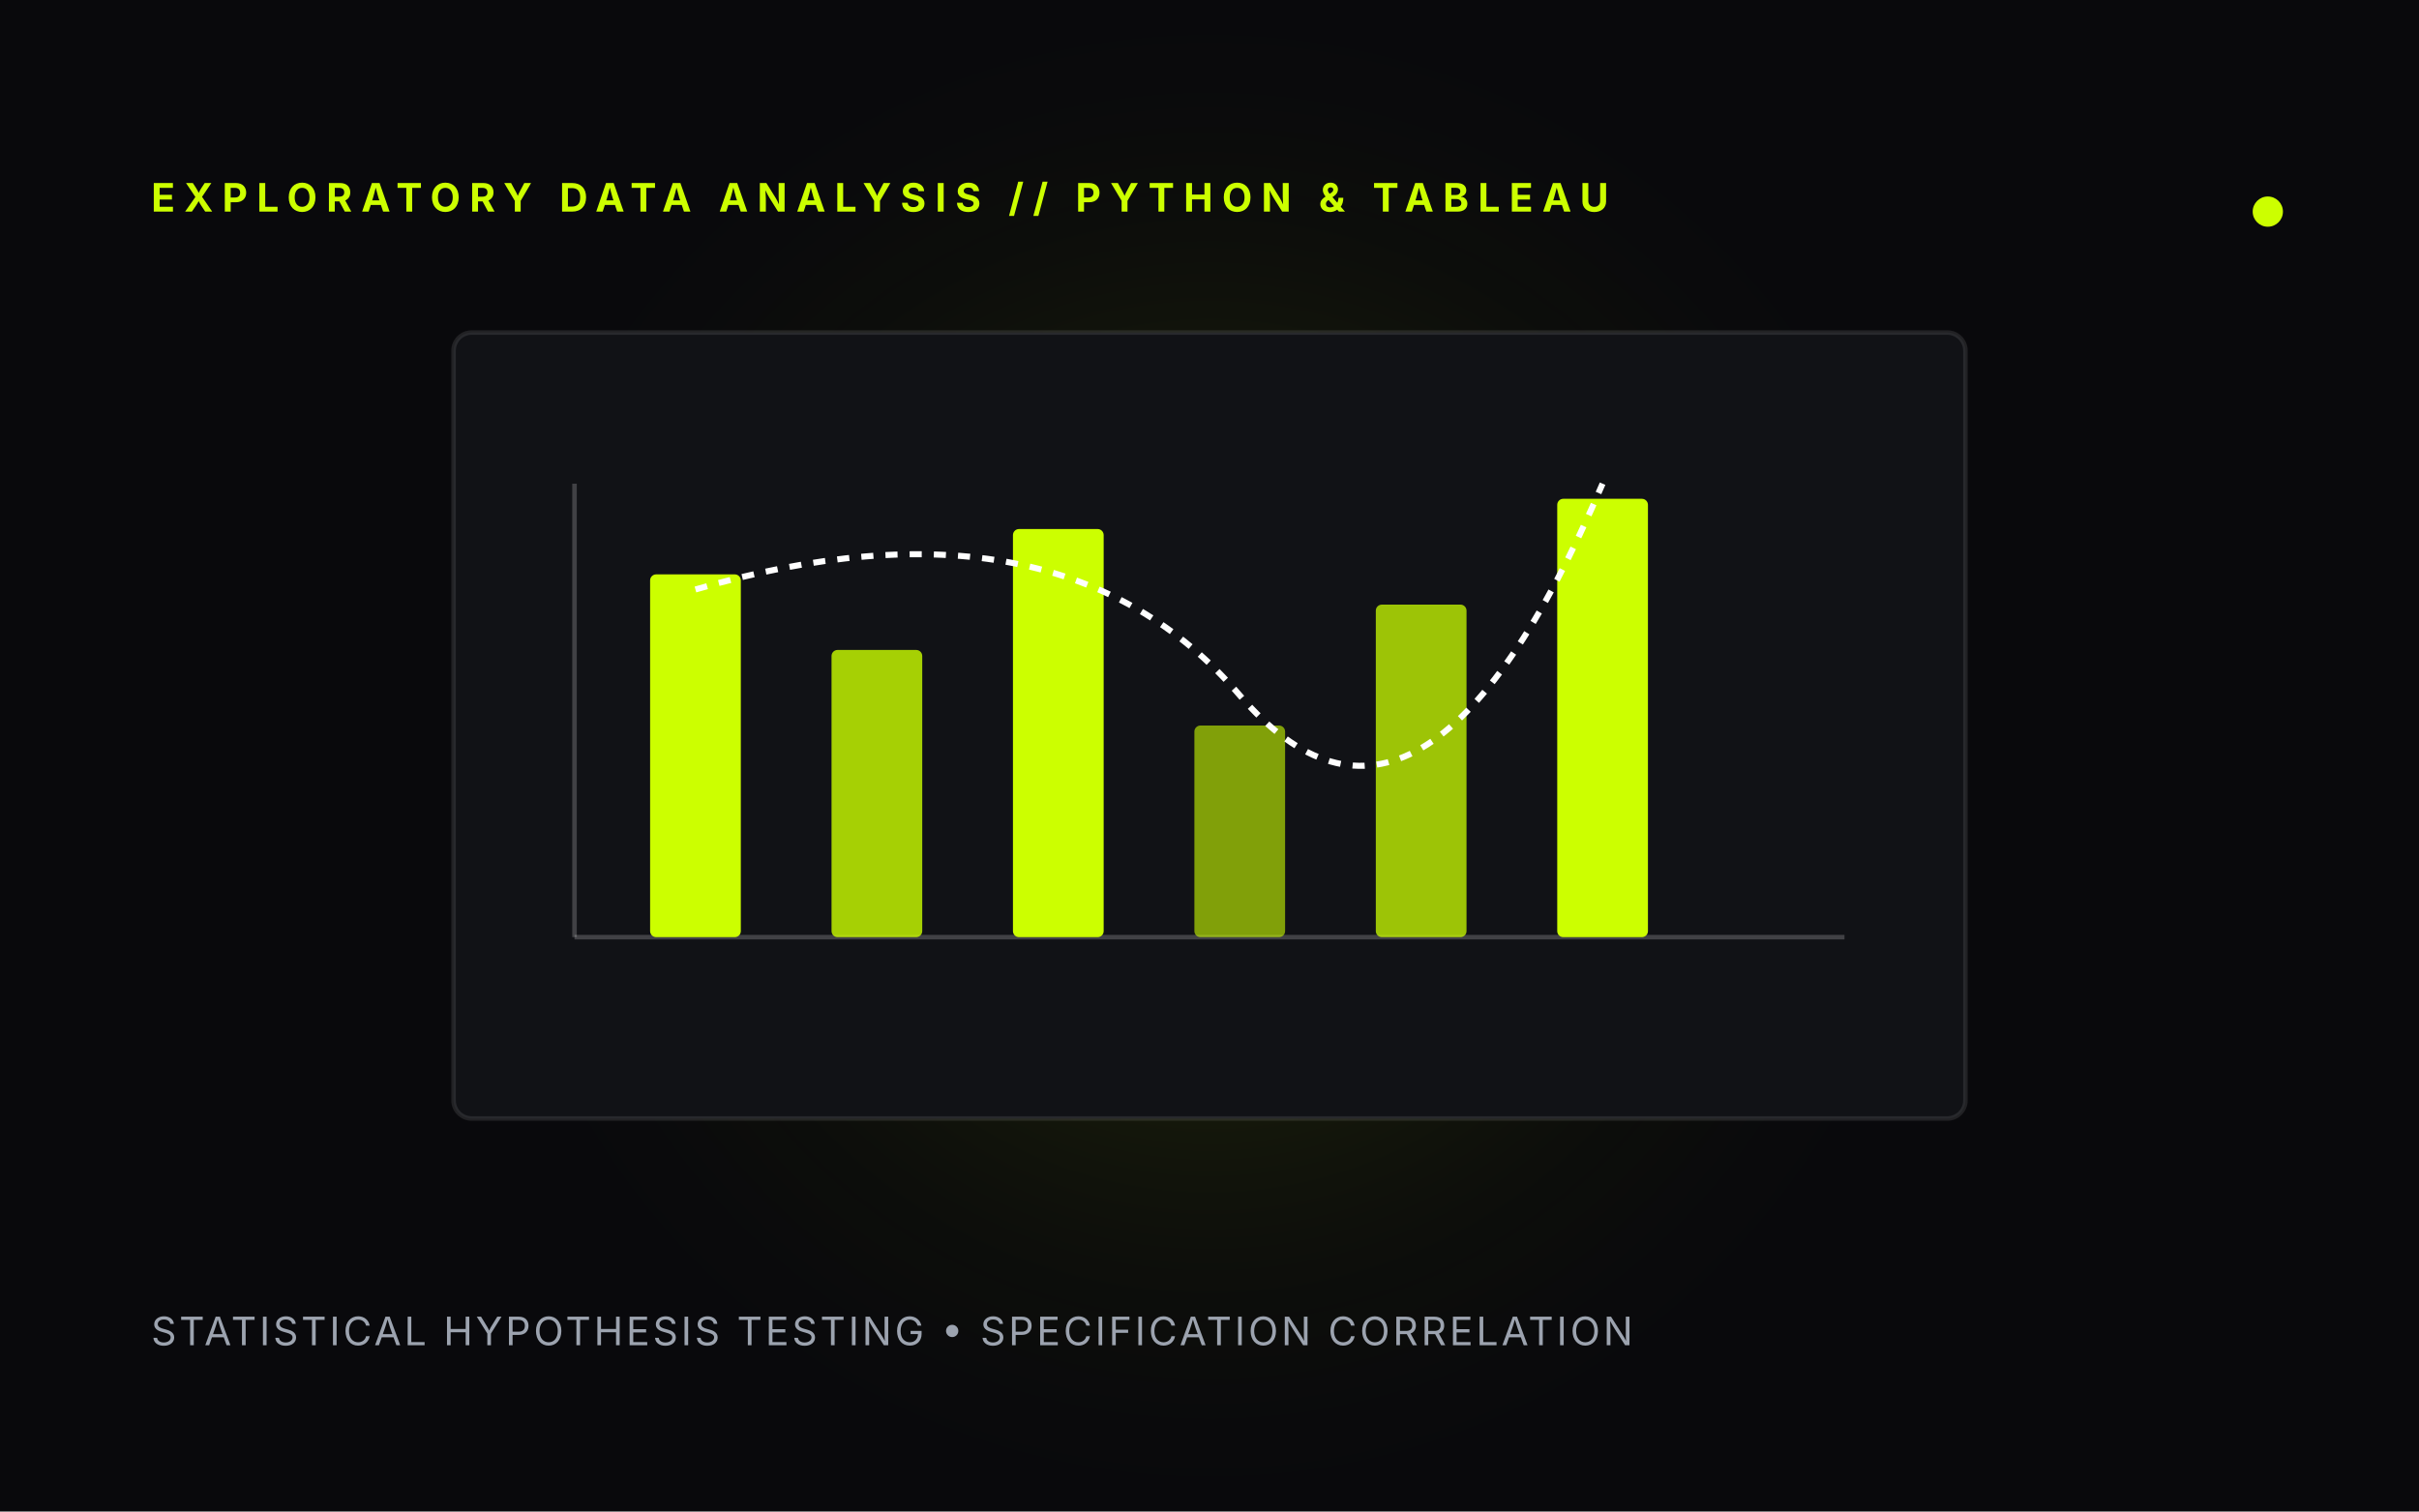
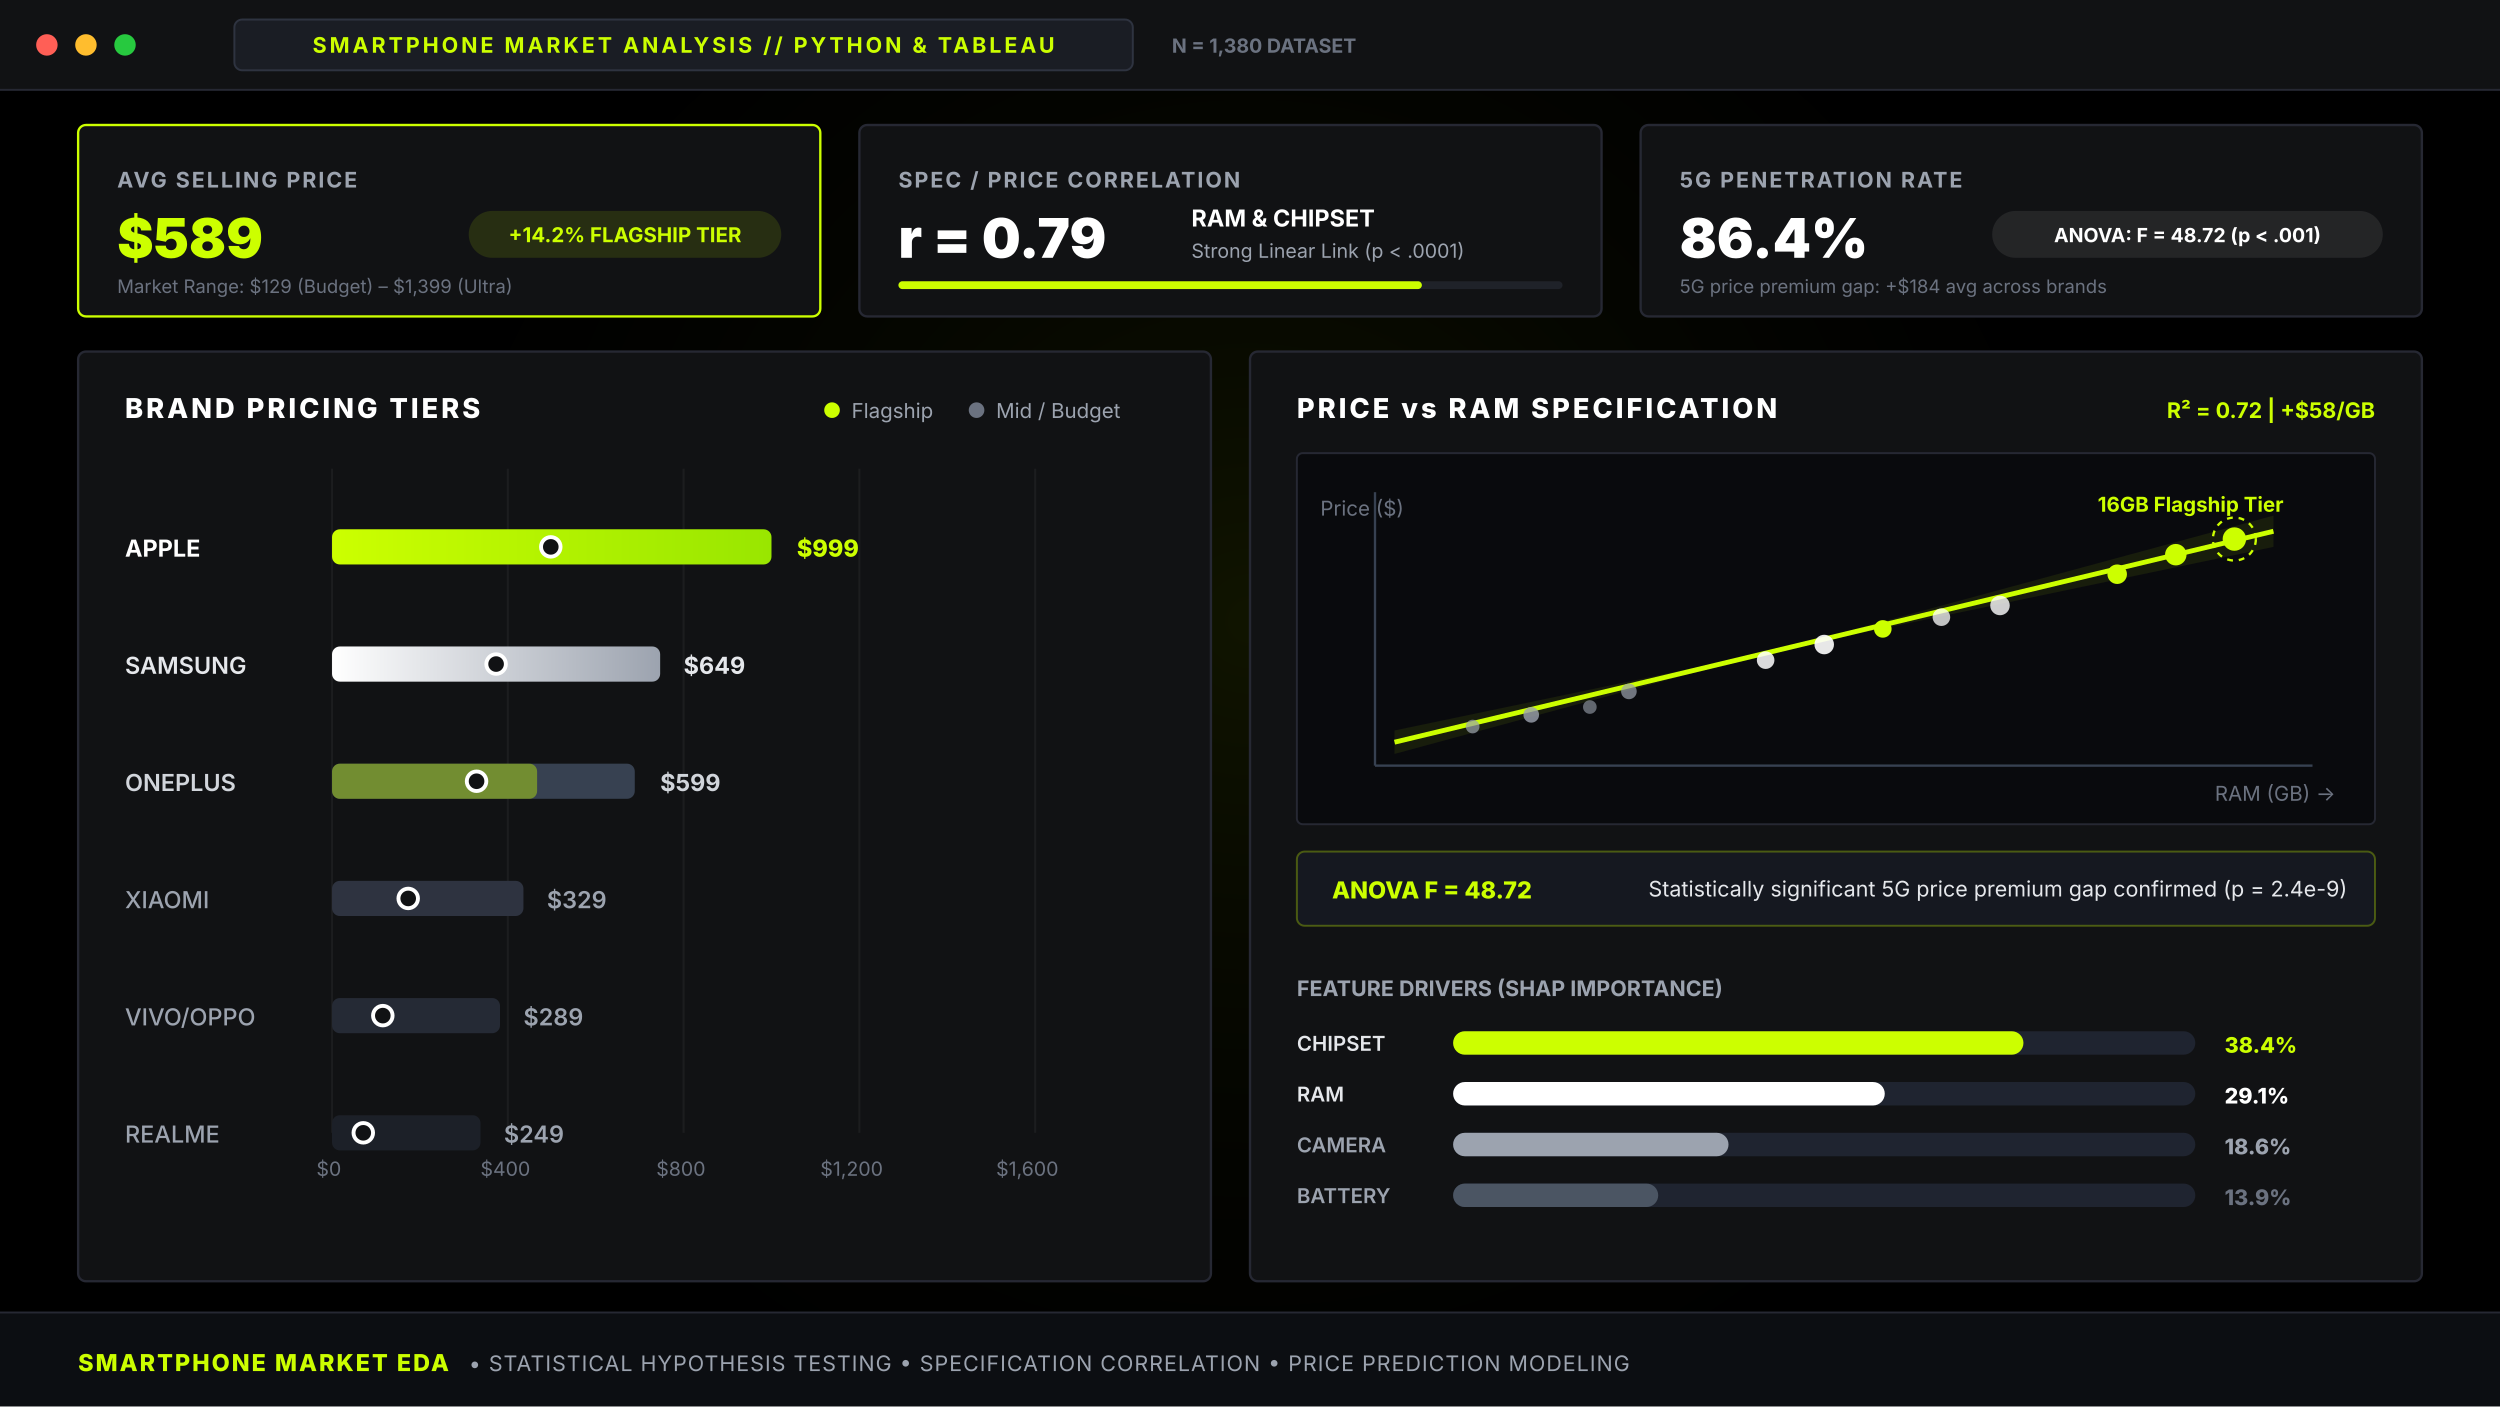
- <svg xmlns="http://www.w3.org/2000/svg" viewBox="0 0 800 500" width="100%" height="100%">
+ <svg xmlns="http://www.w3.org/2000/svg" viewBox="0 0 1280 720" width="100%" height="100%">
  <defs>
-     <radialGradient id="edaGlow" cx="50%" cy="50%" r="55%">
-       <stop offset="0%" stop-color="#CCFF00" stop-opacity="0.2" />
-       <stop offset="100%" stop-color="#050505" stop-opacity="0" />
+     <radialGradient id="edaGlow" cx="50%" cy="45%" r="60%">
+       <stop offset="0%" stop-color="#CCFF00" stop-opacity="0.08" />
+       <stop offset="100%" stop-color="#000000" stop-opacity="0" />
    </radialGradient>
+     <linearGradient id="appleBar" x1="0%" y1="0%" x2="100%" y2="0%">
+       <stop offset="0%" stop-color="#CCFF00" />
+       <stop offset="100%" stop-color="#99E600" />
+     </linearGradient>
+     <linearGradient id="samsungBar" x1="0%" y1="0%" x2="100%" y2="0%">
+       <stop offset="0%" stop-color="#FFFFFF" />
+       <stop offset="100%" stop-color="#9CA3AF" />
+     </linearGradient>
  </defs>
-   <rect width="800" height="500" fill="#09090C" />
-   <circle cx="400" cy="250" r="240" fill="url(#edaGlow)" />
-   <rect x="150" y="110" width="500" height="260" rx="6" fill="#111216" stroke="#ffffff" stroke-opacity="0.1" stroke-width="1.5" />
-   <g transform="translate(190, 310)">
-     <line x1="0" y1="0" x2="420" y2="0" stroke="#ffffff" stroke-opacity="0.2" stroke-width="1.5" />
-     <line x1="0" y1="0" x2="0" y2="-150" stroke="#ffffff" stroke-opacity="0.2" stroke-width="1.5" />
-     <rect x="25" y="-120" width="30" height="120" fill="#CCFF00" rx="2" />
-     <rect x="85" y="-95" width="30" height="95" fill="#CCFF00" fill-opacity="0.8" rx="2" />
-     <rect x="145" y="-135" width="30" height="135" fill="#CCFF00" rx="2" />
-     <rect x="205" y="-70" width="30" height="70" fill="#CCFF00" fill-opacity="0.6" rx="2" />
-     <rect x="265" y="-110" width="30" height="110" fill="#CCFF00" fill-opacity="0.75" rx="2" />
-     <rect x="325" y="-145" width="30" height="145" fill="#CCFF00" rx="2" />
-     <path d="M40 -115 Q 160 -150 220 -80 T 340 -150" fill="none" stroke="#FFFFFF" stroke-width="2" stroke-dasharray="4 4" />
+   <rect width="1280" height="720" fill="#000000" />
+   <circle cx="640" cy="360" r="420" fill="url(#edaGlow)" />
+   <rect width="1280" height="46" fill="#111214" />
+   <line x1="0" y1="46" x2="1280" y2="46" stroke="#262833" stroke-width="1" />
+   <circle cx="24" cy="23" r="5.5" fill="#FF5F56" />
+   <circle cx="44" cy="23" r="5.5" fill="#FFBD2E" />
+   <circle cx="64" cy="23" r="5.5" fill="#27C93F" />
+   <rect x="120" y="10" width="460" height="26" rx="4" fill="#1A1D24" stroke="#2E3340" stroke-width="1" />
+   <text x="350" y="27" text-anchor="middle" fill="#CCFF00" font-family="'Inter', sans-serif" font-size="11" font-weight="700" letter-spacing="1.5">SMARTPHONE MARKET ANALYSIS // PYTHON &amp; TABLEAU</text>
+   <text x="600" y="27" fill="#6B7280" font-family="'Inter', monospace" font-size="10" font-weight="700">N = 1,380 DATASET</text>
+   <g transform="translate(40, 64)">
+     <rect width="380" height="98" rx="4" fill="#111214" stroke="#CCFF00" stroke-width="1.2" />
+     <text x="20" y="32" fill="#9CA3AF" font-family="'Inter', sans-serif" font-size="11" font-weight="700" letter-spacing="1">AVG SELLING PRICE</text>
+     <text x="20" y="68" fill="#CCFF00" font-family="'Inter', sans-serif" font-size="28" font-weight="900">$589</text>
+     <rect x="200" y="44" width="160" height="24" rx="12" fill="#CCFF00" fill-opacity="0.12" />
+     <text x="280" y="60" text-anchor="middle" fill="#CCFF00" font-family="'Inter', sans-serif" font-size="10.5" font-weight="700">+14.2% FLAGSHIP TIER</text>
+     <text x="20" y="86" fill="#6B7280" font-family="'Inter', sans-serif" font-size="9.5">Market Range: $129 (Budget) – $1,399 (Ultra)</text>
  </g>
-   <text x="50" y="70" fill="#CCFF00" font-family="'Inter', sans-serif" font-size="13" font-weight="700" letter-spacing="3">EXPLORATORY DATA ANALYSIS // PYTHON &amp; TABLEAU</text>
-   <text x="50" y="445" fill="#9CA3AF" font-family="'Inter', sans-serif" font-size="13" letter-spacing="1">STATISTICAL HYPOTHESIS TESTING • SPECIFICATION CORRELATION</text>
-   <circle cx="750" cy="70" r="5" fill="#CCFF00" />
+   <g transform="translate(440, 64)">
+     <rect width="380" height="98" rx="4" fill="#111214" stroke="#262833" stroke-width="1.2" />
+     <text x="20" y="32" fill="#9CA3AF" font-family="'Inter', sans-serif" font-size="11" font-weight="700" letter-spacing="1">SPEC / PRICE CORRELATION</text>
+     <text x="20" y="68" fill="#FFFFFF" font-family="'Inter', sans-serif" font-size="28" font-weight="900">r = 0.79</text>
+     <text x="170" y="52" fill="#FFFFFF" font-family="'Inter', sans-serif" font-size="12" font-weight="700">RAM &amp; CHIPSET</text>
+     <text x="170" y="68" fill="#9CA3AF" font-family="'Inter', sans-serif" font-size="10">Strong Linear Link (p &lt; .0001)</text>
+     <rect x="20" y="80" width="340" height="4" rx="2" fill="#1F2229" />
+     <rect x="20" y="80" width="268" height="4" rx="2" fill="#CCFF00" />
+   </g>
+   <g transform="translate(840, 64)">
+     <rect width="400" height="98" rx="4" fill="#111214" stroke="#262833" stroke-width="1.2" />
+     <text x="20" y="32" fill="#9CA3AF" font-family="'Inter', sans-serif" font-size="11" font-weight="700" letter-spacing="1">5G PENETRATION RATE</text>
+     <text x="20" y="68" fill="#FFFFFF" font-family="'Inter', sans-serif" font-size="28" font-weight="900">86.4%</text>
+     <rect x="180" y="44" width="200" height="24" rx="12" fill="#FFFFFF" fill-opacity="0.08" />
+     <text x="280" y="60" text-anchor="middle" fill="#FFFFFF" font-family="'Inter', sans-serif" font-size="10" font-weight="700">ANOVA: F = 48.72 (p &lt; .001)</text>
+     <text x="20" y="86" fill="#6B7280" font-family="'Inter', sans-serif" font-size="9.5">5G price premium gap: +$184 avg across brands</text>
+   </g>
+   <g transform="translate(40, 180)">
+     <rect width="580" height="476" rx="4" fill="#111214" stroke="#262833" stroke-width="1.2" />
+     <text x="24" y="34" fill="#FFFFFF" font-family="'Inter', sans-serif" font-size="14" font-weight="800" letter-spacing="1.5">BRAND PRICING TIERS</text>
+     <g transform="translate(380, 22)">
+       <circle cx="6" cy="8" r="4" fill="#CCFF00" />
+       <text x="16" y="12" fill="#9CA3AF" font-family="'Inter', sans-serif" font-size="10.5">Flagship</text>
+       <circle cx="80" cy="8" r="4" fill="#6B7280" />
+       <text x="90" y="12" fill="#9CA3AF" font-family="'Inter', sans-serif" font-size="10.5">Mid / Budget</text>
+     </g>
+     <g stroke="#ffffff" stroke-opacity="0.05" stroke-width="1" transform="translate(130, 60)">
+       <line x1="0" y1="0" x2="0" y2="340" />
+       <line x1="90" y1="0" x2="90" y2="340" />
+       <line x1="180" y1="0" x2="180" y2="340" />
+       <line x1="270" y1="0" x2="270" y2="340" />
+       <line x1="360" y1="0" x2="360" y2="340" />
+     </g>
+     <g fill="#6B7280" font-family="'Inter', monospace" font-size="10" transform="translate(130, 422)">
+       <text x="-8" y="0">$0</text>
+       <text x="76" y="0">$400</text>
+       <text x="166" y="0">$800</text>
+       <text x="250" y="0">$1,200</text>
+       <text x="340" y="0">$1,600</text>
+     </g>
+     <g transform="translate(24, 85)">
+       <text x="0" y="20" fill="#FFFFFF" font-family="'Inter', sans-serif" font-size="12" font-weight="700">APPLE</text>
+       <rect x="106" y="6" width="225" height="18" rx="4" fill="url(#appleBar)" />
+       <circle cx="218" cy="15" r="5" fill="#111214" stroke="#FFFFFF" stroke-width="2" />
+       <text x="344" y="20" fill="#CCFF00" font-family="'Inter', monospace" font-size="12" font-weight="800">$999</text>
+     </g>
+     <g transform="translate(24, 145)">
+       <text x="0" y="20" fill="#E5E7EB" font-family="'Inter', sans-serif" font-size="12" font-weight="600">SAMSUNG</text>
+       <rect x="106" y="6" width="168" height="18" rx="4" fill="url(#samsungBar)" />
+       <circle cx="190" cy="15" r="5" fill="#111214" stroke="#FFFFFF" stroke-width="2" />
+       <text x="286" y="20" fill="#E5E7EB" font-family="'Inter', monospace" font-size="12" font-weight="700">$649</text>
+     </g>
+     <g transform="translate(24, 205)">
+       <text x="0" y="20" fill="#D1D5DB" font-family="'Inter', sans-serif" font-size="12" font-weight="600">ONEPLUS</text>
+       <rect x="106" y="6" width="155" height="18" rx="4" fill="#374151" />
+       <rect x="106" y="6" width="105" height="18" rx="4" fill="#CCFF00" fill-opacity="0.4" />
+       <circle cx="180" cy="15" r="5" fill="#111214" stroke="#FFFFFF" stroke-width="2" />
+       <text x="274" y="20" fill="#D1D5DB" font-family="'Inter', monospace" font-size="12" font-weight="700">$599</text>
+     </g>
+     <g transform="translate(24, 265)">
+       <text x="0" y="20" fill="#9CA3AF" font-family="'Inter', sans-serif" font-size="12" font-weight="500">XIAOMI</text>
+       <rect x="106" y="6" width="98" height="18" rx="4" fill="#2E3340" />
+       <circle cx="145" cy="15" r="5" fill="#111214" stroke="#FFFFFF" stroke-width="2" />
+       <text x="216" y="20" fill="#9CA3AF" font-family="'Inter', monospace" font-size="12" font-weight="600">$329</text>
+     </g>
+     <g transform="translate(24, 325)">
+       <text x="0" y="20" fill="#9CA3AF" font-family="'Inter', sans-serif" font-size="12" font-weight="500">VIVO/OPPO</text>
+       <rect x="106" y="6" width="86" height="18" rx="4" fill="#252A35" />
+       <circle cx="132" cy="15" r="5" fill="#111214" stroke="#FFFFFF" stroke-width="2" />
+       <text x="204" y="20" fill="#9CA3AF" font-family="'Inter', monospace" font-size="12" font-weight="600">$289</text>
+     </g>
+     <g transform="translate(24, 385)">
+       <text x="0" y="20" fill="#9CA3AF" font-family="'Inter', sans-serif" font-size="12" font-weight="500">REALME</text>
+       <rect x="106" y="6" width="76" height="18" rx="4" fill="#1C2028" />
+       <circle cx="122" cy="15" r="5" fill="#111214" stroke="#FFFFFF" stroke-width="2" />
+       <text x="194" y="20" fill="#9CA3AF" font-family="'Inter', monospace" font-size="12" font-weight="600">$249</text>
+     </g>
+   </g>
+   <g transform="translate(640, 180)">
+     <rect width="600" height="476" rx="4" fill="#111214" stroke="#262833" stroke-width="1.2" />
+     <text x="24" y="34" fill="#FFFFFF" font-family="'Inter', sans-serif" font-size="14" font-weight="800" letter-spacing="1.5">PRICE vs RAM SPECIFICATION</text>
+     <text x="576" y="34" text-anchor="end" fill="#CCFF00" font-family="'Inter', monospace" font-size="11" font-weight="700">R² = 0.72 | +$58/GB</text>
+     <g transform="translate(24, 52)">
+       <rect width="552" height="190" fill="#090A0D" stroke="#262833" stroke-width="1" rx="3" />
+       <line x1="40" y1="160" x2="520" y2="160" stroke="#374151" stroke-width="1.2" />
+       <line x1="40" y1="20" x2="40" y2="160" stroke="#374151" stroke-width="1.2" />
+       <polygon points="50,154 500,32 500,48 50,142" fill="#CCFF00" fill-opacity="0.08" />
+       <line x1="50" y1="148" x2="500" y2="40" stroke="#CCFF00" stroke-width="2.5" />
+       <circle cx="90" cy="140" r="3.5" fill="#9CA3AF" fill-opacity="0.7" />
+       <circle cx="120" cy="134" r="4" fill="#9CA3AF" fill-opacity="0.8" />
+       <circle cx="150" cy="130" r="3.5" fill="#9CA3AF" fill-opacity="0.6" />
+       <circle cx="170" cy="122" r="4" fill="#9CA3AF" fill-opacity="0.7" />
+       <circle cx="240" cy="106" r="4.5" fill="#FFFFFF" fill-opacity="0.85" />
+       <circle cx="270" cy="98" r="5" fill="#FFFFFF" fill-opacity="0.9" />
+       <circle cx="300" cy="90" r="4.5" fill="#CCFF00" />
+       <circle cx="330" cy="84" r="4.5" fill="#FFFFFF" fill-opacity="0.75" />
+       <circle cx="360" cy="78" r="5" fill="#FFFFFF" fill-opacity="0.8" />
+       <circle cx="420" cy="62" r="5" fill="#CCFF00" />
+       <circle cx="450" cy="52" r="5.5" fill="#CCFF00" />
+       <circle cx="480" cy="44" r="6" fill="#CCFF00" />
+       <circle cx="480" cy="44" r="11" fill="none" stroke="#CCFF00" stroke-width="1.2" stroke-dasharray="3 3" />
+       <text x="410" y="30" fill="#CCFF00" font-family="'Inter', sans-serif" font-size="10.5" font-weight="700">16GB Flagship Tier</text>
+       <text x="470" y="178" fill="#6B7280" font-family="'Inter', sans-serif" font-size="10.5">RAM (GB) →</text>
+       <text x="12" y="32" fill="#6B7280" font-family="'Inter', sans-serif" font-size="10.5">Price ($)</text>
+     </g>
+     <g transform="translate(24, 256)">
+       <rect width="552" height="38" rx="4" fill="#151820" stroke="#CCFF00" stroke-opacity="0.3" stroke-width="1" />
+       <text x="18" y="24" fill="#CCFF00" font-family="'Inter', monospace" font-size="12" font-weight="800">ANOVA F = 48.72</text>
+       <text x="180" y="23" fill="#E5E7EB" font-family="'Inter', sans-serif" font-size="11">Statistically significant 5G price premium gap confirmed (p = 2.4e-9)</text>
+     </g>
+     <g transform="translate(24, 314)">
+       <text x="0" y="16" fill="#9CA3AF" font-family="'Inter', sans-serif" font-size="11" font-weight="700">FEATURE DRIVERS (SHAP IMPORTANCE)</text>
+       <g transform="translate(0, 30)">
+         <text x="0" y="14" fill="#E5E7EB" font-family="'Inter', sans-serif" font-size="10.5" font-weight="600">CHIPSET</text>
+         <rect x="80" y="4" width="380" height="12" rx="6" fill="#1F2430" />
+         <rect x="80" y="4" width="292" height="12" rx="6" fill="#CCFF00" />
+         <text x="475" y="15" fill="#CCFF00" font-family="'Inter', monospace" font-size="11" font-weight="800">38.4%</text>
+       </g>
+       <g transform="translate(0, 56)">
+         <text x="0" y="14" fill="#E5E7EB" font-family="'Inter', sans-serif" font-size="10.5" font-weight="600">RAM</text>
+         <rect x="80" y="4" width="380" height="12" rx="6" fill="#1F2430" />
+         <rect x="80" y="4" width="221" height="12" rx="6" fill="#FFFFFF" />
+         <text x="475" y="15" fill="#FFFFFF" font-family="'Inter', monospace" font-size="11" font-weight="800">29.1%</text>
+       </g>
+       <g transform="translate(0, 82)">
+         <text x="0" y="14" fill="#9CA3AF" font-family="'Inter', sans-serif" font-size="10.5" font-weight="600">CAMERA</text>
+         <rect x="80" y="4" width="380" height="12" rx="6" fill="#1F2430" />
+         <rect x="80" y="4" width="141" height="12" rx="6" fill="#9CA3AF" />
+         <text x="475" y="15" fill="#9CA3AF" font-family="'Inter', monospace" font-size="11" font-weight="800">18.6%</text>
+       </g>
+       <g transform="translate(0, 108)">
+         <text x="0" y="14" fill="#9CA3AF" font-family="'Inter', sans-serif" font-size="10.5" font-weight="600">BATTERY</text>
+         <rect x="80" y="4" width="380" height="12" rx="6" fill="#1F2430" />
+         <rect x="80" y="4" width="105" height="12" rx="6" fill="#4B5563" />
+         <text x="475" y="15" fill="#6B7280" font-family="'Inter', monospace" font-size="11" font-weight="800">13.9%</text>
+       </g>
+     </g>
+   </g>
+   <rect y="672" width="1280" height="48" fill="#0C0E12" />
+   <line x1="0" y1="672" x2="1280" y2="672" stroke="#262833" stroke-width="1" />
+   <text x="40" y="702" fill="#CCFF00" font-family="'Inter', sans-serif" font-size="12" font-weight="800" letter-spacing="1">SMARTPHONE MARKET EDA</text>
+   <text x="240" y="702" fill="#9CA3AF" font-family="'Inter', sans-serif" font-size="11" letter-spacing="0.5">•  STATISTICAL HYPOTHESIS TESTING  •  SPECIFICATION CORRELATION  •  PRICE PREDICTION MODELING</text>
</svg>
